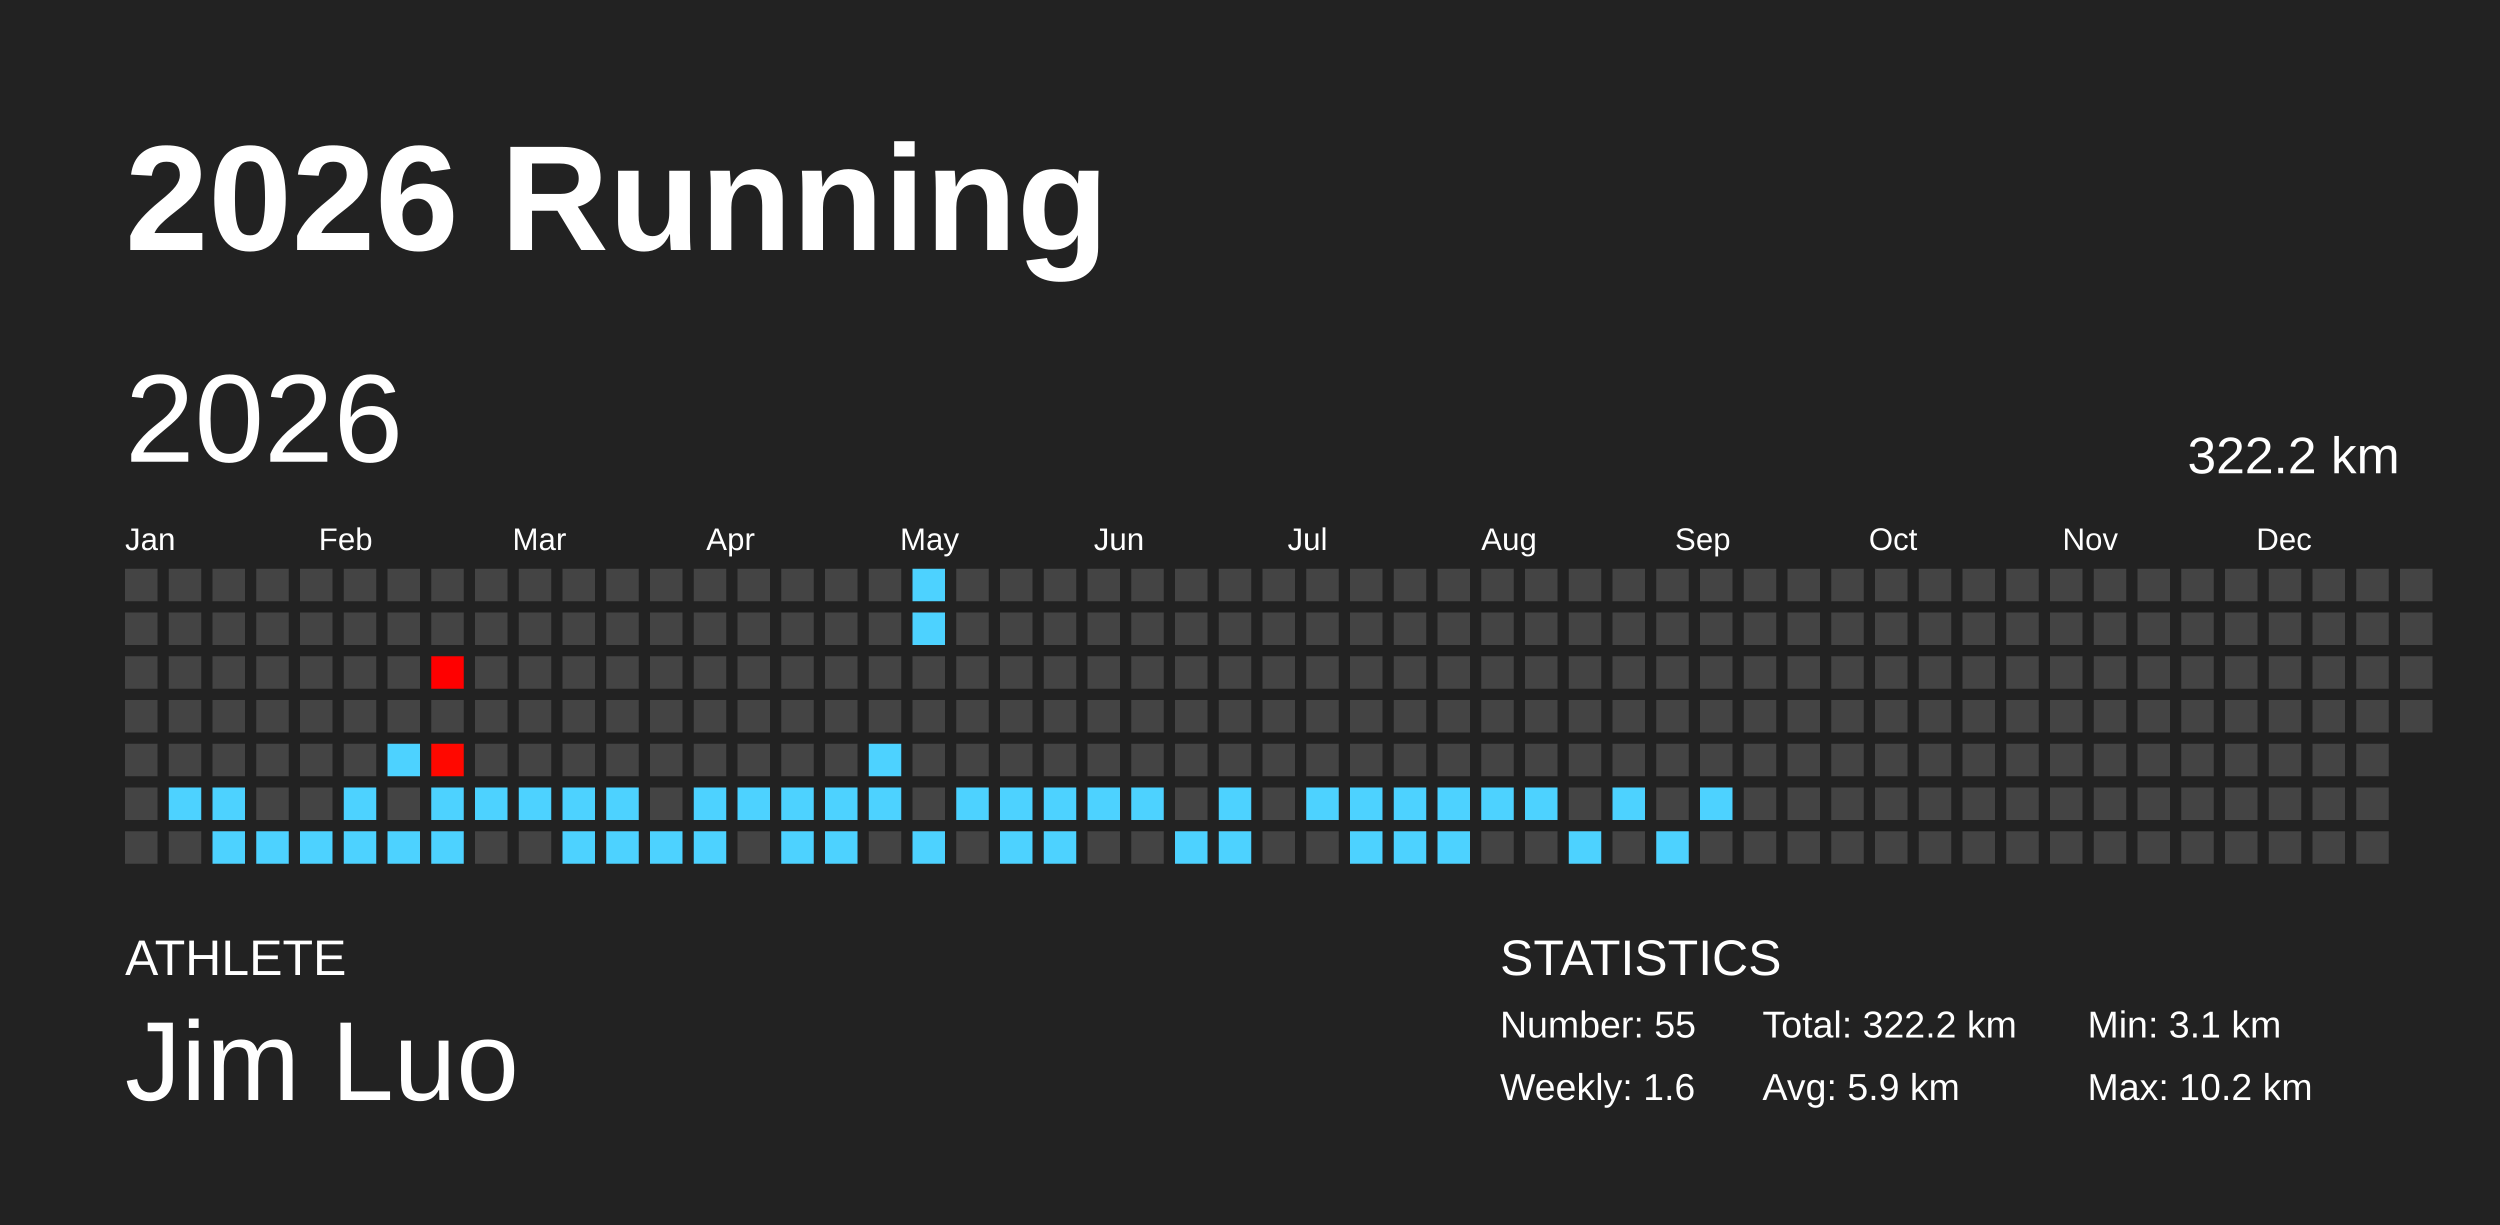
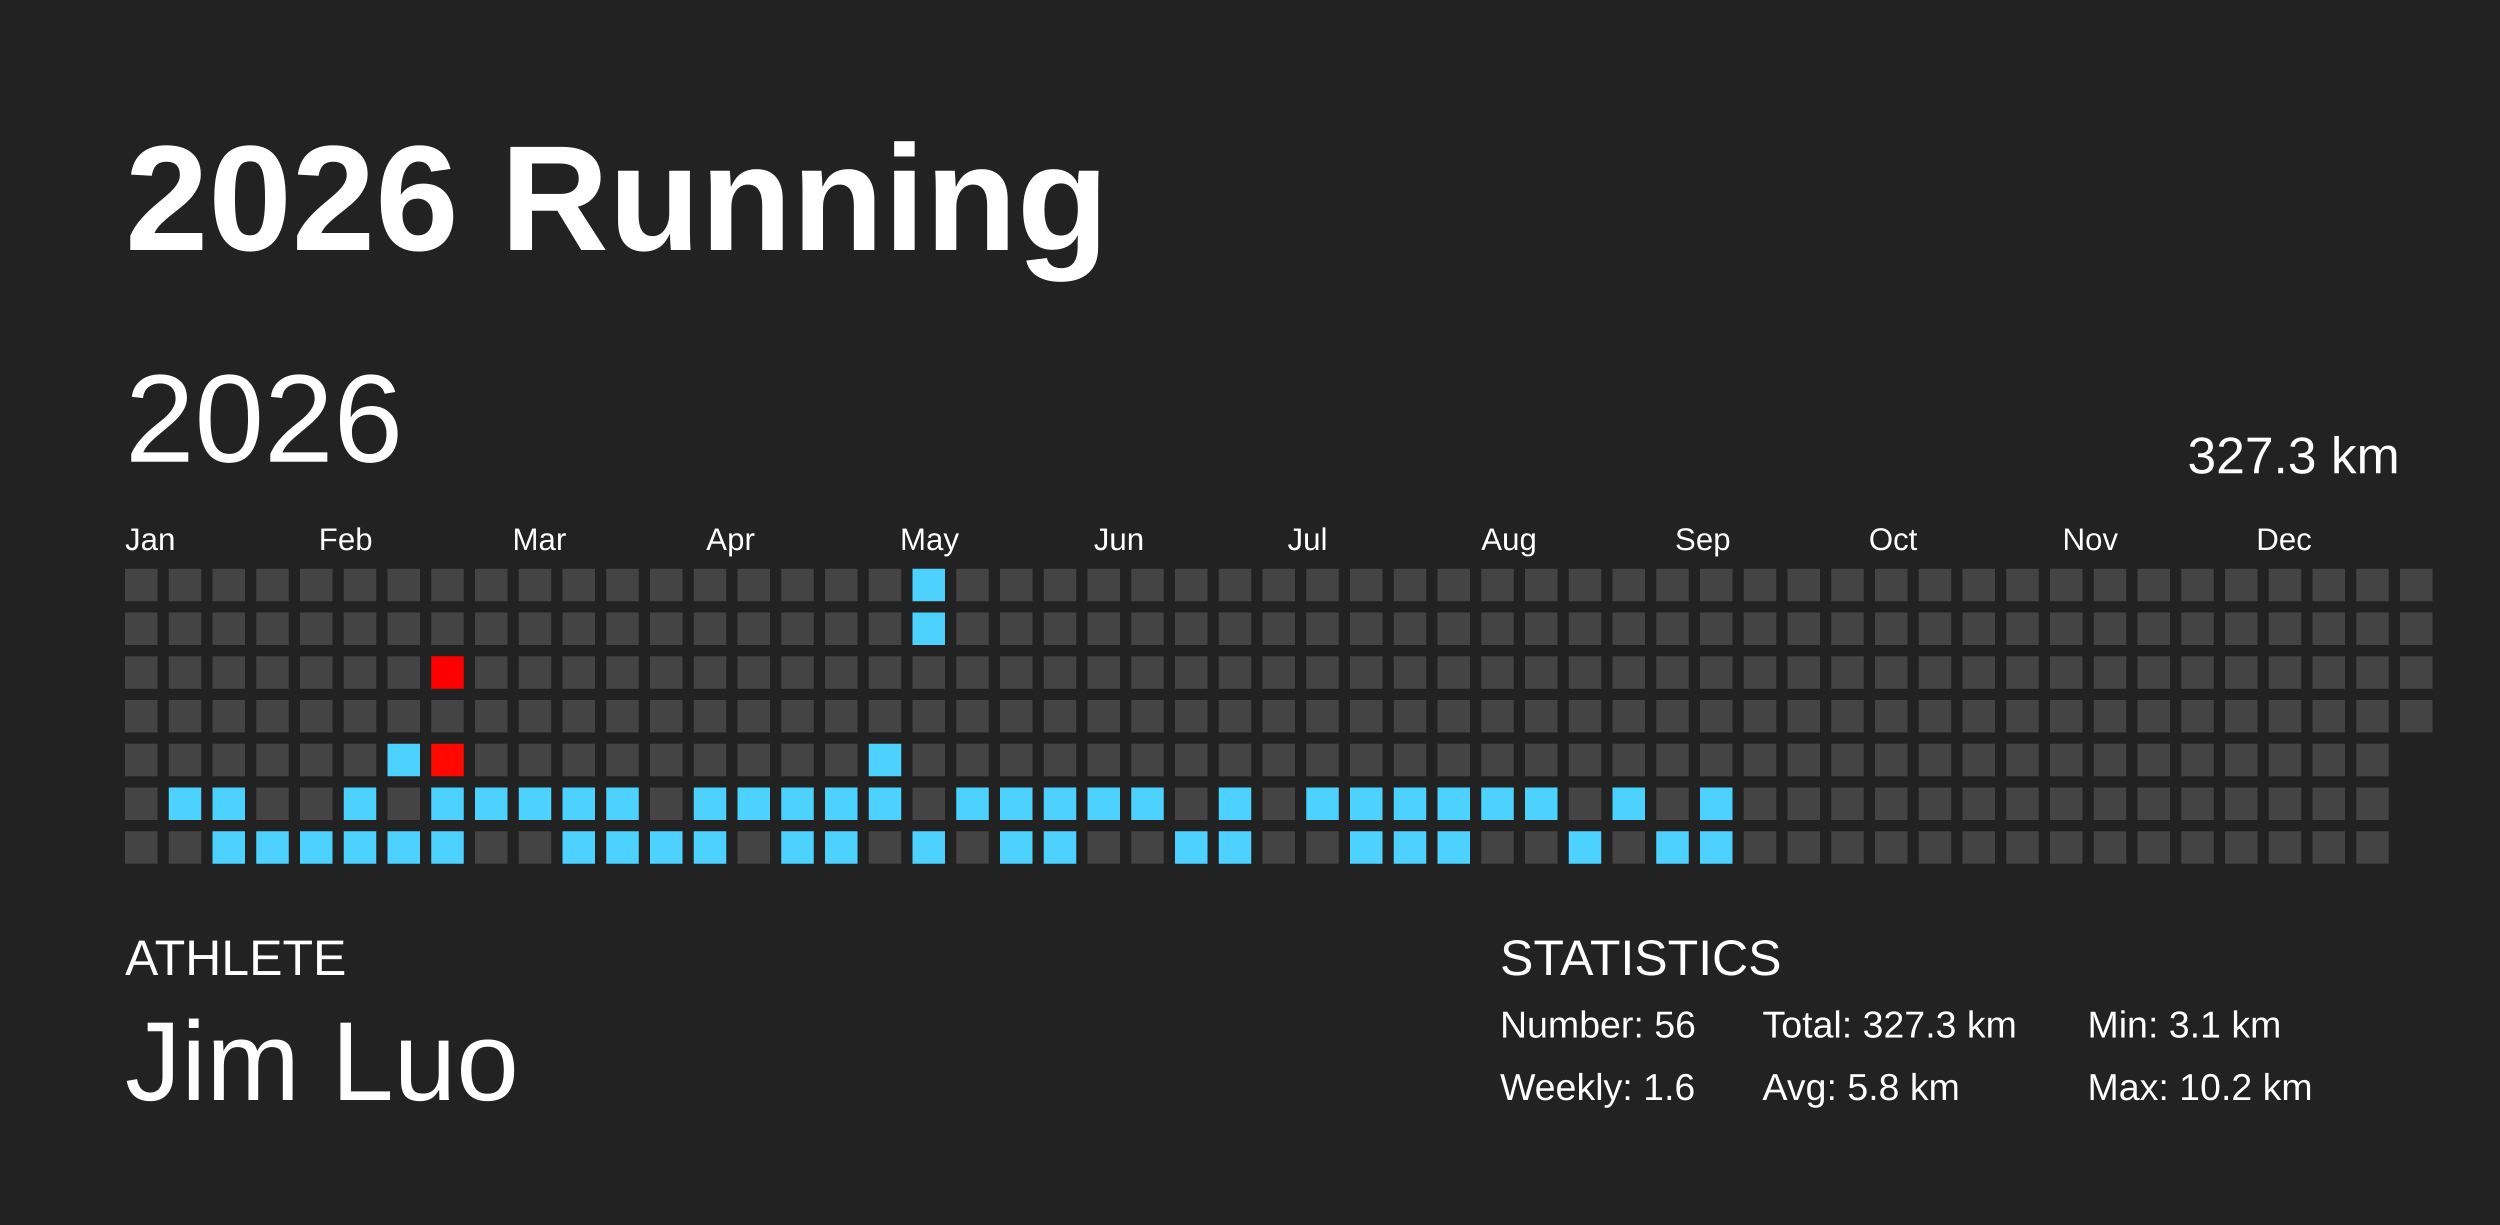
<svg xmlns="http://www.w3.org/2000/svg" baseProfile="full" height="98mm" version="1.1" viewBox="0,0,200,98" width="200mm">
  <defs />
  <rect fill="#222222" height="98" width="200" x="0" y="0" />
  <text fill="#FFFFFF" style="font-size:12px; font-family:Arial; font-weight:bold;" x="10" y="20">2026 Running</text>
  <text fill="#FFFFFF" style="font-size:4px; font-family:Arial" x="10" y="78">ATHLETE</text>
  <text fill="#FFFFFF" style="font-size:9px; font-family:Arial" x="10" y="88">Jim Luo</text>
  <text fill="#FFFFFF" style="font-size:4px; font-family:Arial" x="120" y="78">STATISTICS</text>
-   <text fill="#FFFFFF" style="font-size:3px; font-family:Arial" x="120" y="83">Number: 55</text>
+   <text fill="#FFFFFF" style="font-size:3px; font-family:Arial" x="120" y="83">Number: 56</text>
  <text fill="#FFFFFF" style="font-size:3px; font-family:Arial" x="120" y="88">Weekly: 1.6</text>
-   <text fill="#FFFFFF" style="font-size:3px; font-family:Arial" x="141" y="83">Total: 322.2 km</text>
-   <text fill="#FFFFFF" style="font-size:3px; font-family:Arial" x="141" y="88">Avg: 5.9 km</text>
+   <text fill="#FFFFFF" style="font-size:3px; font-family:Arial" x="141" y="83">Total: 327.3 km</text>
+   <text fill="#FFFFFF" style="font-size:3px; font-family:Arial" x="141" y="88">Avg: 5.8 km</text>
  <text fill="#FFFFFF" style="font-size:3px; font-family:Arial" x="167" y="83">Min: 3.1 km</text>
  <text fill="#FFFFFF" style="font-size:3px; font-family:Arial" x="167" y="88">Max: 10.2 km</text>
  <text dominant-baseline="hanging" fill="#FFFFFF" style="font-size:10.0px; font-family:Arial;" x="10" y="30">2026</text>
-   <text dominant-baseline="hanging" fill="#FFFFFF" style="font-size:4.125px; font-family:Arial;" x="175" y="35">322.2 km</text>
+   <text dominant-baseline="hanging" fill="#FFFFFF" style="font-size:4.125px; font-family:Arial;" x="175" y="35">327.3 km</text>
  <text fill="#FFFFFF" style="font-size:2.5px; font-family:Arial" x="10.0" y="44">Jan</text>
  <text fill="#FFFFFF" style="font-size:2.5px; font-family:Arial" x="25.5" y="44">Feb</text>
  <text fill="#FFFFFF" style="font-size:2.5px; font-family:Arial" x="41.0" y="44">Mar</text>
  <text fill="#FFFFFF" style="font-size:2.5px; font-family:Arial" x="56.5" y="44">Apr</text>
  <text fill="#FFFFFF" style="font-size:2.5px; font-family:Arial" x="72.0" y="44">May</text>
  <text fill="#FFFFFF" style="font-size:2.5px; font-family:Arial" x="87.5" y="44">Jun</text>
  <text fill="#FFFFFF" style="font-size:2.5px; font-family:Arial" x="103.0" y="44">Jul</text>
  <text fill="#FFFFFF" style="font-size:2.5px; font-family:Arial" x="118.5" y="44">Aug</text>
  <text fill="#FFFFFF" style="font-size:2.5px; font-family:Arial" x="134.0" y="44">Sep</text>
  <text fill="#FFFFFF" style="font-size:2.5px; font-family:Arial" x="149.5" y="44">Oct</text>
  <text fill="#FFFFFF" style="font-size:2.5px; font-family:Arial" x="165.0" y="44">Nov</text>
  <text fill="#FFFFFF" style="font-size:2.5px; font-family:Arial" x="180.5" y="44">Dec</text>
  <rect fill="#444444" height="2.6" width="2.6" x="10.0" y="45.5" />
  <rect fill="#444444" height="2.6" width="2.6" x="10.0" y="49.0" />
  <rect fill="#444444" height="2.6" width="2.6" x="10.0" y="52.5" />
  <rect fill="#444444" height="2.6" width="2.6" x="10.0" y="56.0" />
  <rect fill="#444444" height="2.6" width="2.6" x="10.0" y="59.5" />
  <rect fill="#444444" height="2.6" width="2.6" x="10.0" y="63.0" />
  <rect fill="#444444" height="2.6" width="2.6" x="10.0" y="66.5" />
  <rect fill="#444444" height="2.6" width="2.6" x="13.5" y="45.5" />
  <rect fill="#444444" height="2.6" width="2.6" x="13.5" y="49.0" />
  <rect fill="#444444" height="2.6" width="2.6" x="13.5" y="52.5" />
  <rect fill="#444444" height="2.6" width="2.6" x="13.5" y="56.0" />
  <rect fill="#444444" height="2.6" width="2.6" x="13.5" y="59.5" />
  <rect fill="#4dd2ff" height="2.6" width="2.6" x="13.5" y="63.0" />
  <rect fill="#444444" height="2.6" width="2.6" x="13.5" y="66.5" />
  <rect fill="#444444" height="2.6" width="2.6" x="17.0" y="45.5" />
  <rect fill="#444444" height="2.6" width="2.6" x="17.0" y="49.0" />
  <rect fill="#444444" height="2.6" width="2.6" x="17.0" y="52.5" />
  <rect fill="#444444" height="2.6" width="2.6" x="17.0" y="56.0" />
  <rect fill="#444444" height="2.6" width="2.6" x="17.0" y="59.5" />
  <rect fill="#4dd2ff" height="2.6" width="2.6" x="17.0" y="63.0" />
  <rect fill="#4dd2ff" height="2.6" width="2.6" x="17.0" y="66.5" />
  <rect fill="#444444" height="2.6" width="2.6" x="20.5" y="45.5" />
  <rect fill="#444444" height="2.6" width="2.6" x="20.5" y="49.0" />
  <rect fill="#444444" height="2.6" width="2.6" x="20.5" y="52.5" />
  <rect fill="#444444" height="2.6" width="2.6" x="20.5" y="56.0" />
  <rect fill="#444444" height="2.6" width="2.6" x="20.5" y="59.5" />
  <rect fill="#444444" height="2.6" width="2.6" x="20.5" y="63.0" />
  <rect fill="#4dd2ff" height="2.6" width="2.6" x="20.5" y="66.5" />
  <rect fill="#444444" height="2.6" width="2.6" x="24.0" y="45.5" />
  <rect fill="#444444" height="2.6" width="2.6" x="24.0" y="49.0" />
  <rect fill="#444444" height="2.6" width="2.6" x="24.0" y="52.5" />
  <rect fill="#444444" height="2.6" width="2.6" x="24.0" y="56.0" />
  <rect fill="#444444" height="2.6" width="2.6" x="24.0" y="59.5" />
  <rect fill="#444444" height="2.6" width="2.6" x="24.0" y="63.0" />
  <rect fill="#4dd2ff" height="2.6" width="2.6" x="24.0" y="66.5" />
  <rect fill="#444444" height="2.6" width="2.6" x="27.5" y="45.5" />
  <rect fill="#444444" height="2.6" width="2.6" x="27.5" y="49.0" />
  <rect fill="#444444" height="2.6" width="2.6" x="27.5" y="52.5" />
  <rect fill="#444444" height="2.6" width="2.6" x="27.5" y="56.0" />
  <rect fill="#444444" height="2.6" width="2.6" x="27.5" y="59.5" />
  <rect fill="#4dd2ff" height="2.6" width="2.6" x="27.5" y="63.0" />
  <rect fill="#4dd2ff" height="2.6" width="2.6" x="27.5" y="66.5" />
  <rect fill="#444444" height="2.6" width="2.6" x="31.0" y="45.5" />
  <rect fill="#444444" height="2.6" width="2.6" x="31.0" y="49.0" />
  <rect fill="#444444" height="2.6" width="2.6" x="31.0" y="52.5" />
  <rect fill="#444444" height="2.6" width="2.6" x="31.0" y="56.0" />
  <rect fill="#4dd2ff" height="2.6" width="2.6" x="31.0" y="59.5" />
  <rect fill="#444444" height="2.6" width="2.6" x="31.0" y="63.0" />
  <rect fill="#4dd2ff" height="2.6" width="2.6" x="31.0" y="66.5" />
  <rect fill="#444444" height="2.6" width="2.6" x="34.5" y="45.5" />
  <rect fill="#444444" height="2.6" width="2.6" x="34.5" y="49.0" />
  <rect fill="#ff0000" height="2.6" width="2.6" x="34.5" y="52.5" />
  <rect fill="#444444" height="2.6" width="2.6" x="34.5" y="56.0" />
  <rect fill="#ff0800" height="2.6" width="2.6" x="34.5" y="59.5" />
  <rect fill="#4dd2ff" height="2.6" width="2.6" x="34.5" y="63.0" />
  <rect fill="#4dd2ff" height="2.6" width="2.6" x="34.5" y="66.5" />
  <rect fill="#444444" height="2.6" width="2.6" x="38.0" y="45.5" />
  <rect fill="#444444" height="2.6" width="2.6" x="38.0" y="49.0" />
  <rect fill="#444444" height="2.6" width="2.6" x="38.0" y="52.5" />
  <rect fill="#444444" height="2.6" width="2.6" x="38.0" y="56.0" />
  <rect fill="#444444" height="2.6" width="2.6" x="38.0" y="59.5" />
  <rect fill="#4dd2ff" height="2.6" width="2.6" x="38.0" y="63.0" />
  <rect fill="#444444" height="2.6" width="2.6" x="38.0" y="66.5" />
  <rect fill="#444444" height="2.6" width="2.6" x="41.5" y="45.5" />
  <rect fill="#444444" height="2.6" width="2.6" x="41.5" y="49.0" />
  <rect fill="#444444" height="2.6" width="2.6" x="41.5" y="52.5" />
  <rect fill="#444444" height="2.6" width="2.6" x="41.5" y="56.0" />
  <rect fill="#444444" height="2.6" width="2.6" x="41.5" y="59.5" />
  <rect fill="#4dd2ff" height="2.6" width="2.6" x="41.5" y="63.0" />
  <rect fill="#444444" height="2.6" width="2.6" x="41.5" y="66.5" />
  <rect fill="#444444" height="2.6" width="2.6" x="45.0" y="45.5" />
  <rect fill="#444444" height="2.6" width="2.6" x="45.0" y="49.0" />
  <rect fill="#444444" height="2.6" width="2.6" x="45.0" y="52.5" />
  <rect fill="#444444" height="2.6" width="2.6" x="45.0" y="56.0" />
  <rect fill="#444444" height="2.6" width="2.6" x="45.0" y="59.5" />
  <rect fill="#4dd2ff" height="2.6" width="2.6" x="45.0" y="63.0" />
  <rect fill="#4dd2ff" height="2.6" width="2.6" x="45.0" y="66.5" />
  <rect fill="#444444" height="2.6" width="2.6" x="48.5" y="45.5" />
  <rect fill="#444444" height="2.6" width="2.6" x="48.5" y="49.0" />
  <rect fill="#444444" height="2.6" width="2.6" x="48.5" y="52.5" />
  <rect fill="#444444" height="2.6" width="2.6" x="48.5" y="56.0" />
  <rect fill="#444444" height="2.6" width="2.6" x="48.5" y="59.5" />
  <rect fill="#4dd2ff" height="2.6" width="2.6" x="48.5" y="63.0" />
  <rect fill="#4dd2ff" height="2.6" width="2.6" x="48.5" y="66.5" />
  <rect fill="#444444" height="2.6" width="2.6" x="52.0" y="45.5" />
  <rect fill="#444444" height="2.6" width="2.6" x="52.0" y="49.0" />
  <rect fill="#444444" height="2.6" width="2.6" x="52.0" y="52.5" />
  <rect fill="#444444" height="2.6" width="2.6" x="52.0" y="56.0" />
  <rect fill="#444444" height="2.6" width="2.6" x="52.0" y="59.5" />
  <rect fill="#444444" height="2.6" width="2.6" x="52.0" y="63.0" />
  <rect fill="#4dd2ff" height="2.6" width="2.6" x="52.0" y="66.5" />
  <rect fill="#444444" height="2.6" width="2.6" x="55.5" y="45.5" />
  <rect fill="#444444" height="2.6" width="2.6" x="55.5" y="49.0" />
  <rect fill="#444444" height="2.6" width="2.6" x="55.5" y="52.5" />
  <rect fill="#444444" height="2.6" width="2.6" x="55.5" y="56.0" />
  <rect fill="#444444" height="2.6" width="2.6" x="55.5" y="59.5" />
  <rect fill="#4dd2ff" height="2.6" width="2.6" x="55.5" y="63.0" />
  <rect fill="#4dd2ff" height="2.6" width="2.6" x="55.5" y="66.5" />
  <rect fill="#444444" height="2.6" width="2.6" x="59.0" y="45.5" />
  <rect fill="#444444" height="2.6" width="2.6" x="59.0" y="49.0" />
  <rect fill="#444444" height="2.6" width="2.6" x="59.0" y="52.5" />
  <rect fill="#444444" height="2.6" width="2.6" x="59.0" y="56.0" />
  <rect fill="#444444" height="2.6" width="2.6" x="59.0" y="59.5" />
  <rect fill="#4dd2ff" height="2.6" width="2.6" x="59.0" y="63.0" />
  <rect fill="#444444" height="2.6" width="2.6" x="59.0" y="66.5" />
  <rect fill="#444444" height="2.6" width="2.6" x="62.5" y="45.5" />
  <rect fill="#444444" height="2.6" width="2.6" x="62.5" y="49.0" />
  <rect fill="#444444" height="2.6" width="2.6" x="62.5" y="52.5" />
  <rect fill="#444444" height="2.6" width="2.6" x="62.5" y="56.0" />
  <rect fill="#444444" height="2.6" width="2.6" x="62.5" y="59.5" />
  <rect fill="#4dd2ff" height="2.6" width="2.6" x="62.5" y="63.0" />
  <rect fill="#4dd2ff" height="2.6" width="2.6" x="62.5" y="66.5" />
  <rect fill="#444444" height="2.6" width="2.6" x="66.0" y="45.5" />
  <rect fill="#444444" height="2.6" width="2.6" x="66.0" y="49.0" />
  <rect fill="#444444" height="2.6" width="2.6" x="66.0" y="52.5" />
  <rect fill="#444444" height="2.6" width="2.6" x="66.0" y="56.0" />
  <rect fill="#444444" height="2.6" width="2.6" x="66.0" y="59.5" />
  <rect fill="#4dd2ff" height="2.6" width="2.6" x="66.0" y="63.0" />
  <rect fill="#4dd2ff" height="2.6" width="2.6" x="66.0" y="66.5" />
  <rect fill="#444444" height="2.6" width="2.6" x="69.5" y="45.5" />
  <rect fill="#444444" height="2.6" width="2.6" x="69.5" y="49.0" />
  <rect fill="#444444" height="2.6" width="2.6" x="69.5" y="52.5" />
  <rect fill="#444444" height="2.6" width="2.6" x="69.5" y="56.0" />
  <rect fill="#4dd2ff" height="2.6" width="2.6" x="69.5" y="59.5" />
  <rect fill="#4dd2ff" height="2.6" width="2.6" x="69.5" y="63.0" />
  <rect fill="#444444" height="2.6" width="2.6" x="69.5" y="66.5" />
  <rect fill="#4dd2ff" height="2.6" width="2.6" x="73.0" y="45.5" />
  <rect fill="#4dd2ff" height="2.6" width="2.6" x="73.0" y="49.0" />
  <rect fill="#444444" height="2.6" width="2.6" x="73.0" y="52.5" />
  <rect fill="#444444" height="2.6" width="2.6" x="73.0" y="56.0" />
  <rect fill="#444444" height="2.6" width="2.6" x="73.0" y="59.5" />
  <rect fill="#444444" height="2.6" width="2.6" x="73.0" y="63.0" />
  <rect fill="#4dd2ff" height="2.6" width="2.6" x="73.0" y="66.5" />
  <rect fill="#444444" height="2.6" width="2.6" x="76.5" y="45.5" />
  <rect fill="#444444" height="2.6" width="2.6" x="76.5" y="49.0" />
  <rect fill="#444444" height="2.6" width="2.6" x="76.5" y="52.5" />
  <rect fill="#444444" height="2.6" width="2.6" x="76.5" y="56.0" />
  <rect fill="#444444" height="2.6" width="2.6" x="76.5" y="59.5" />
  <rect fill="#4dd2ff" height="2.6" width="2.6" x="76.5" y="63.0" />
  <rect fill="#444444" height="2.6" width="2.6" x="76.5" y="66.5" />
  <rect fill="#444444" height="2.6" width="2.6" x="80.0" y="45.5" />
  <rect fill="#444444" height="2.6" width="2.6" x="80.0" y="49.0" />
  <rect fill="#444444" height="2.6" width="2.6" x="80.0" y="52.5" />
  <rect fill="#444444" height="2.6" width="2.6" x="80.0" y="56.0" />
  <rect fill="#444444" height="2.6" width="2.6" x="80.0" y="59.5" />
  <rect fill="#4dd2ff" height="2.6" width="2.6" x="80.0" y="63.0" />
  <rect fill="#4dd2ff" height="2.6" width="2.6" x="80.0" y="66.5" />
  <rect fill="#444444" height="2.6" width="2.6" x="83.5" y="45.5" />
  <rect fill="#444444" height="2.6" width="2.6" x="83.5" y="49.0" />
  <rect fill="#444444" height="2.6" width="2.6" x="83.5" y="52.5" />
  <rect fill="#444444" height="2.6" width="2.6" x="83.5" y="56.0" />
  <rect fill="#444444" height="2.6" width="2.6" x="83.5" y="59.5" />
  <rect fill="#4dd2ff" height="2.6" width="2.6" x="83.5" y="63.0" />
  <rect fill="#4dd2ff" height="2.6" width="2.6" x="83.5" y="66.5" />
  <rect fill="#444444" height="2.6" width="2.6" x="87.0" y="45.5" />
  <rect fill="#444444" height="2.6" width="2.6" x="87.0" y="49.0" />
  <rect fill="#444444" height="2.6" width="2.6" x="87.0" y="52.5" />
  <rect fill="#444444" height="2.6" width="2.6" x="87.0" y="56.0" />
  <rect fill="#444444" height="2.6" width="2.6" x="87.0" y="59.5" />
  <rect fill="#4dd2ff" height="2.6" width="2.6" x="87.0" y="63.0" />
  <rect fill="#444444" height="2.6" width="2.6" x="87.0" y="66.5" />
  <rect fill="#444444" height="2.6" width="2.6" x="90.5" y="45.5" />
  <rect fill="#444444" height="2.6" width="2.6" x="90.5" y="49.0" />
  <rect fill="#444444" height="2.6" width="2.6" x="90.5" y="52.5" />
  <rect fill="#444444" height="2.6" width="2.6" x="90.5" y="56.0" />
  <rect fill="#444444" height="2.6" width="2.6" x="90.5" y="59.5" />
  <rect fill="#4dd2ff" height="2.6" width="2.6" x="90.5" y="63.0" />
  <rect fill="#444444" height="2.6" width="2.6" x="90.5" y="66.5" />
  <rect fill="#444444" height="2.6" width="2.6" x="94.0" y="45.5" />
  <rect fill="#444444" height="2.6" width="2.6" x="94.0" y="49.0" />
  <rect fill="#444444" height="2.6" width="2.6" x="94.0" y="52.5" />
  <rect fill="#444444" height="2.6" width="2.6" x="94.0" y="56.0" />
  <rect fill="#444444" height="2.6" width="2.6" x="94.0" y="59.5" />
  <rect fill="#444444" height="2.6" width="2.6" x="94.0" y="63.0" />
  <rect fill="#4dd2ff" height="2.6" width="2.6" x="94.0" y="66.5" />
  <rect fill="#444444" height="2.6" width="2.6" x="97.5" y="45.5" />
  <rect fill="#444444" height="2.6" width="2.6" x="97.5" y="49.0" />
  <rect fill="#444444" height="2.6" width="2.6" x="97.5" y="52.5" />
  <rect fill="#444444" height="2.6" width="2.6" x="97.5" y="56.0" />
  <rect fill="#444444" height="2.6" width="2.6" x="97.5" y="59.5" />
  <rect fill="#4dd2ff" height="2.6" width="2.6" x="97.5" y="63.0" />
  <rect fill="#4dd2ff" height="2.6" width="2.6" x="97.5" y="66.5" />
  <rect fill="#444444" height="2.6" width="2.6" x="101.0" y="45.5" />
  <rect fill="#444444" height="2.6" width="2.6" x="101.0" y="49.0" />
  <rect fill="#444444" height="2.6" width="2.6" x="101.0" y="52.5" />
  <rect fill="#444444" height="2.6" width="2.6" x="101.0" y="56.0" />
  <rect fill="#444444" height="2.6" width="2.6" x="101.0" y="59.5" />
  <rect fill="#444444" height="2.6" width="2.6" x="101.0" y="63.0" />
  <rect fill="#444444" height="2.6" width="2.6" x="101.0" y="66.5" />
  <rect fill="#444444" height="2.6" width="2.6" x="104.5" y="45.5" />
  <rect fill="#444444" height="2.6" width="2.6" x="104.5" y="49.0" />
  <rect fill="#444444" height="2.6" width="2.6" x="104.5" y="52.5" />
  <rect fill="#444444" height="2.6" width="2.6" x="104.5" y="56.0" />
  <rect fill="#444444" height="2.6" width="2.6" x="104.5" y="59.5" />
  <rect fill="#4dd2ff" height="2.6" width="2.6" x="104.5" y="63.0" />
  <rect fill="#444444" height="2.6" width="2.6" x="104.5" y="66.5" />
  <rect fill="#444444" height="2.6" width="2.6" x="108.0" y="45.5" />
  <rect fill="#444444" height="2.6" width="2.6" x="108.0" y="49.0" />
  <rect fill="#444444" height="2.6" width="2.6" x="108.0" y="52.5" />
  <rect fill="#444444" height="2.6" width="2.6" x="108.0" y="56.0" />
  <rect fill="#444444" height="2.6" width="2.6" x="108.0" y="59.5" />
  <rect fill="#4dd2ff" height="2.6" width="2.6" x="108.0" y="63.0" />
  <rect fill="#4dd2ff" height="2.6" width="2.6" x="108.0" y="66.5" />
  <rect fill="#444444" height="2.6" width="2.6" x="111.5" y="45.5" />
  <rect fill="#444444" height="2.6" width="2.6" x="111.5" y="49.0" />
  <rect fill="#444444" height="2.6" width="2.6" x="111.5" y="52.5" />
  <rect fill="#444444" height="2.6" width="2.6" x="111.5" y="56.0" />
  <rect fill="#444444" height="2.6" width="2.6" x="111.5" y="59.5" />
  <rect fill="#4dd2ff" height="2.6" width="2.6" x="111.5" y="63.0" />
  <rect fill="#4dd2ff" height="2.6" width="2.6" x="111.5" y="66.5" />
  <rect fill="#444444" height="2.6" width="2.6" x="115.0" y="45.5" />
  <rect fill="#444444" height="2.6" width="2.6" x="115.0" y="49.0" />
  <rect fill="#444444" height="2.6" width="2.6" x="115.0" y="52.5" />
  <rect fill="#444444" height="2.6" width="2.6" x="115.0" y="56.0" />
  <rect fill="#444444" height="2.6" width="2.6" x="115.0" y="59.5" />
  <rect fill="#4dd2ff" height="2.6" width="2.6" x="115.0" y="63.0" />
  <rect fill="#4dd2ff" height="2.6" width="2.6" x="115.0" y="66.5" />
  <rect fill="#444444" height="2.6" width="2.6" x="118.5" y="45.5" />
  <rect fill="#444444" height="2.6" width="2.6" x="118.5" y="49.0" />
  <rect fill="#444444" height="2.6" width="2.6" x="118.5" y="52.5" />
  <rect fill="#444444" height="2.6" width="2.6" x="118.5" y="56.0" />
  <rect fill="#444444" height="2.6" width="2.6" x="118.5" y="59.5" />
  <rect fill="#4dd2ff" height="2.6" width="2.6" x="118.5" y="63.0" />
  <rect fill="#444444" height="2.6" width="2.6" x="118.5" y="66.5" />
  <rect fill="#444444" height="2.6" width="2.6" x="122.0" y="45.5" />
  <rect fill="#444444" height="2.6" width="2.6" x="122.0" y="49.0" />
  <rect fill="#444444" height="2.6" width="2.6" x="122.0" y="52.5" />
  <rect fill="#444444" height="2.6" width="2.6" x="122.0" y="56.0" />
  <rect fill="#444444" height="2.6" width="2.6" x="122.0" y="59.5" />
  <rect fill="#4dd2ff" height="2.6" width="2.6" x="122.0" y="63.0" />
  <rect fill="#444444" height="2.6" width="2.6" x="122.0" y="66.5" />
  <rect fill="#444444" height="2.6" width="2.6" x="125.5" y="45.5" />
  <rect fill="#444444" height="2.6" width="2.6" x="125.5" y="49.0" />
  <rect fill="#444444" height="2.6" width="2.6" x="125.5" y="52.5" />
  <rect fill="#444444" height="2.6" width="2.6" x="125.5" y="56.0" />
  <rect fill="#444444" height="2.6" width="2.6" x="125.5" y="59.5" />
  <rect fill="#444444" height="2.6" width="2.6" x="125.5" y="63.0" />
  <rect fill="#4dd2ff" height="2.6" width="2.6" x="125.5" y="66.5" />
  <rect fill="#444444" height="2.6" width="2.6" x="129.0" y="45.5" />
  <rect fill="#444444" height="2.6" width="2.6" x="129.0" y="49.0" />
  <rect fill="#444444" height="2.6" width="2.6" x="129.0" y="52.5" />
  <rect fill="#444444" height="2.6" width="2.6" x="129.0" y="56.0" />
  <rect fill="#444444" height="2.6" width="2.6" x="129.0" y="59.5" />
  <rect fill="#4dd2ff" height="2.6" width="2.6" x="129.0" y="63.0" />
  <rect fill="#444444" height="2.6" width="2.6" x="129.0" y="66.5" />
  <rect fill="#444444" height="2.6" width="2.6" x="132.5" y="45.5" />
  <rect fill="#444444" height="2.6" width="2.6" x="132.5" y="49.0" />
  <rect fill="#444444" height="2.6" width="2.6" x="132.5" y="52.5" />
  <rect fill="#444444" height="2.6" width="2.6" x="132.5" y="56.0" />
  <rect fill="#444444" height="2.6" width="2.6" x="132.5" y="59.5" />
  <rect fill="#444444" height="2.6" width="2.6" x="132.5" y="63.0" />
  <rect fill="#4dd2ff" height="2.6" width="2.6" x="132.5" y="66.5" />
  <rect fill="#444444" height="2.6" width="2.6" x="136.0" y="45.5" />
  <rect fill="#444444" height="2.6" width="2.6" x="136.0" y="49.0" />
  <rect fill="#444444" height="2.6" width="2.6" x="136.0" y="52.5" />
  <rect fill="#444444" height="2.6" width="2.6" x="136.0" y="56.0" />
  <rect fill="#444444" height="2.6" width="2.6" x="136.0" y="59.5" />
  <rect fill="#4dd2ff" height="2.6" width="2.6" x="136.0" y="63.0" />
-   <rect fill="#444444" height="2.6" width="2.6" x="136.0" y="66.5" />
+   <rect fill="#4dd2ff" height="2.6" width="2.6" x="136.0" y="66.5" />
  <rect fill="#444444" height="2.6" width="2.6" x="139.5" y="45.5" />
  <rect fill="#444444" height="2.6" width="2.6" x="139.5" y="49.0" />
  <rect fill="#444444" height="2.6" width="2.6" x="139.5" y="52.5" />
  <rect fill="#444444" height="2.6" width="2.6" x="139.5" y="56.0" />
  <rect fill="#444444" height="2.6" width="2.6" x="139.5" y="59.5" />
  <rect fill="#444444" height="2.6" width="2.6" x="139.5" y="63.0" />
  <rect fill="#444444" height="2.6" width="2.6" x="139.5" y="66.5" />
  <rect fill="#444444" height="2.6" width="2.6" x="143.0" y="45.5" />
  <rect fill="#444444" height="2.6" width="2.6" x="143.0" y="49.0" />
  <rect fill="#444444" height="2.6" width="2.6" x="143.0" y="52.5" />
  <rect fill="#444444" height="2.6" width="2.6" x="143.0" y="56.0" />
  <rect fill="#444444" height="2.6" width="2.6" x="143.0" y="59.5" />
  <rect fill="#444444" height="2.6" width="2.6" x="143.0" y="63.0" />
  <rect fill="#444444" height="2.6" width="2.6" x="143.0" y="66.5" />
  <rect fill="#444444" height="2.6" width="2.6" x="146.5" y="45.5" />
  <rect fill="#444444" height="2.6" width="2.6" x="146.5" y="49.0" />
  <rect fill="#444444" height="2.6" width="2.6" x="146.5" y="52.5" />
  <rect fill="#444444" height="2.6" width="2.6" x="146.5" y="56.0" />
  <rect fill="#444444" height="2.6" width="2.6" x="146.5" y="59.5" />
  <rect fill="#444444" height="2.6" width="2.6" x="146.5" y="63.0" />
  <rect fill="#444444" height="2.6" width="2.6" x="146.5" y="66.5" />
  <rect fill="#444444" height="2.6" width="2.6" x="150.0" y="45.5" />
  <rect fill="#444444" height="2.6" width="2.6" x="150.0" y="49.0" />
  <rect fill="#444444" height="2.6" width="2.6" x="150.0" y="52.5" />
  <rect fill="#444444" height="2.6" width="2.6" x="150.0" y="56.0" />
  <rect fill="#444444" height="2.6" width="2.6" x="150.0" y="59.5" />
  <rect fill="#444444" height="2.6" width="2.6" x="150.0" y="63.0" />
  <rect fill="#444444" height="2.6" width="2.6" x="150.0" y="66.5" />
  <rect fill="#444444" height="2.6" width="2.6" x="153.5" y="45.5" />
  <rect fill="#444444" height="2.6" width="2.6" x="153.5" y="49.0" />
  <rect fill="#444444" height="2.6" width="2.6" x="153.5" y="52.5" />
  <rect fill="#444444" height="2.6" width="2.6" x="153.5" y="56.0" />
  <rect fill="#444444" height="2.6" width="2.6" x="153.5" y="59.5" />
  <rect fill="#444444" height="2.6" width="2.6" x="153.5" y="63.0" />
  <rect fill="#444444" height="2.6" width="2.6" x="153.5" y="66.5" />
  <rect fill="#444444" height="2.6" width="2.6" x="157.0" y="45.5" />
  <rect fill="#444444" height="2.6" width="2.6" x="157.0" y="49.0" />
  <rect fill="#444444" height="2.6" width="2.6" x="157.0" y="52.5" />
  <rect fill="#444444" height="2.6" width="2.6" x="157.0" y="56.0" />
  <rect fill="#444444" height="2.6" width="2.6" x="157.0" y="59.5" />
  <rect fill="#444444" height="2.6" width="2.6" x="157.0" y="63.0" />
  <rect fill="#444444" height="2.6" width="2.6" x="157.0" y="66.5" />
  <rect fill="#444444" height="2.6" width="2.6" x="160.5" y="45.5" />
  <rect fill="#444444" height="2.6" width="2.6" x="160.5" y="49.0" />
  <rect fill="#444444" height="2.6" width="2.6" x="160.5" y="52.5" />
  <rect fill="#444444" height="2.6" width="2.6" x="160.5" y="56.0" />
  <rect fill="#444444" height="2.6" width="2.6" x="160.5" y="59.5" />
  <rect fill="#444444" height="2.6" width="2.6" x="160.5" y="63.0" />
  <rect fill="#444444" height="2.6" width="2.6" x="160.5" y="66.5" />
  <rect fill="#444444" height="2.6" width="2.6" x="164.0" y="45.5" />
  <rect fill="#444444" height="2.6" width="2.6" x="164.0" y="49.0" />
  <rect fill="#444444" height="2.6" width="2.6" x="164.0" y="52.5" />
  <rect fill="#444444" height="2.6" width="2.6" x="164.0" y="56.0" />
  <rect fill="#444444" height="2.6" width="2.6" x="164.0" y="59.5" />
  <rect fill="#444444" height="2.6" width="2.6" x="164.0" y="63.0" />
  <rect fill="#444444" height="2.6" width="2.6" x="164.0" y="66.5" />
  <rect fill="#444444" height="2.6" width="2.6" x="167.5" y="45.5" />
  <rect fill="#444444" height="2.6" width="2.6" x="167.5" y="49.0" />
  <rect fill="#444444" height="2.6" width="2.6" x="167.5" y="52.5" />
  <rect fill="#444444" height="2.6" width="2.6" x="167.5" y="56.0" />
  <rect fill="#444444" height="2.6" width="2.6" x="167.5" y="59.5" />
  <rect fill="#444444" height="2.6" width="2.6" x="167.5" y="63.0" />
  <rect fill="#444444" height="2.6" width="2.6" x="167.5" y="66.5" />
  <rect fill="#444444" height="2.6" width="2.6" x="171.0" y="45.5" />
  <rect fill="#444444" height="2.6" width="2.6" x="171.0" y="49.0" />
  <rect fill="#444444" height="2.6" width="2.6" x="171.0" y="52.5" />
  <rect fill="#444444" height="2.6" width="2.6" x="171.0" y="56.0" />
  <rect fill="#444444" height="2.6" width="2.6" x="171.0" y="59.5" />
  <rect fill="#444444" height="2.6" width="2.6" x="171.0" y="63.0" />
  <rect fill="#444444" height="2.6" width="2.6" x="171.0" y="66.5" />
  <rect fill="#444444" height="2.6" width="2.6" x="174.5" y="45.5" />
  <rect fill="#444444" height="2.6" width="2.6" x="174.5" y="49.0" />
  <rect fill="#444444" height="2.6" width="2.6" x="174.5" y="52.5" />
  <rect fill="#444444" height="2.6" width="2.6" x="174.5" y="56.0" />
  <rect fill="#444444" height="2.6" width="2.6" x="174.5" y="59.5" />
  <rect fill="#444444" height="2.6" width="2.6" x="174.5" y="63.0" />
  <rect fill="#444444" height="2.6" width="2.6" x="174.5" y="66.5" />
  <rect fill="#444444" height="2.6" width="2.6" x="178.0" y="45.5" />
  <rect fill="#444444" height="2.6" width="2.6" x="178.0" y="49.0" />
  <rect fill="#444444" height="2.6" width="2.6" x="178.0" y="52.5" />
  <rect fill="#444444" height="2.6" width="2.6" x="178.0" y="56.0" />
  <rect fill="#444444" height="2.6" width="2.6" x="178.0" y="59.5" />
  <rect fill="#444444" height="2.6" width="2.6" x="178.0" y="63.0" />
  <rect fill="#444444" height="2.6" width="2.6" x="178.0" y="66.5" />
  <rect fill="#444444" height="2.6" width="2.6" x="181.5" y="45.5" />
  <rect fill="#444444" height="2.6" width="2.6" x="181.5" y="49.0" />
  <rect fill="#444444" height="2.6" width="2.6" x="181.5" y="52.5" />
  <rect fill="#444444" height="2.6" width="2.6" x="181.5" y="56.0" />
  <rect fill="#444444" height="2.6" width="2.6" x="181.5" y="59.5" />
  <rect fill="#444444" height="2.6" width="2.6" x="181.5" y="63.0" />
  <rect fill="#444444" height="2.6" width="2.6" x="181.5" y="66.5" />
  <rect fill="#444444" height="2.6" width="2.6" x="185.0" y="45.5" />
  <rect fill="#444444" height="2.6" width="2.6" x="185.0" y="49.0" />
  <rect fill="#444444" height="2.6" width="2.6" x="185.0" y="52.5" />
  <rect fill="#444444" height="2.6" width="2.6" x="185.0" y="56.0" />
  <rect fill="#444444" height="2.6" width="2.6" x="185.0" y="59.5" />
  <rect fill="#444444" height="2.6" width="2.6" x="185.0" y="63.0" />
  <rect fill="#444444" height="2.6" width="2.6" x="185.0" y="66.5" />
  <rect fill="#444444" height="2.6" width="2.6" x="188.5" y="45.5" />
  <rect fill="#444444" height="2.6" width="2.6" x="188.5" y="49.0" />
  <rect fill="#444444" height="2.6" width="2.6" x="188.5" y="52.5" />
  <rect fill="#444444" height="2.6" width="2.6" x="188.5" y="56.0" />
  <rect fill="#444444" height="2.6" width="2.6" x="188.5" y="59.5" />
  <rect fill="#444444" height="2.6" width="2.6" x="188.5" y="63.0" />
  <rect fill="#444444" height="2.6" width="2.6" x="188.5" y="66.5" />
  <rect fill="#444444" height="2.6" width="2.6" x="192.0" y="45.5" />
  <rect fill="#444444" height="2.6" width="2.6" x="192.0" y="49.0" />
  <rect fill="#444444" height="2.6" width="2.6" x="192.0" y="52.5" />
  <rect fill="#444444" height="2.6" width="2.6" x="192.0" y="56.0" />
</svg>
